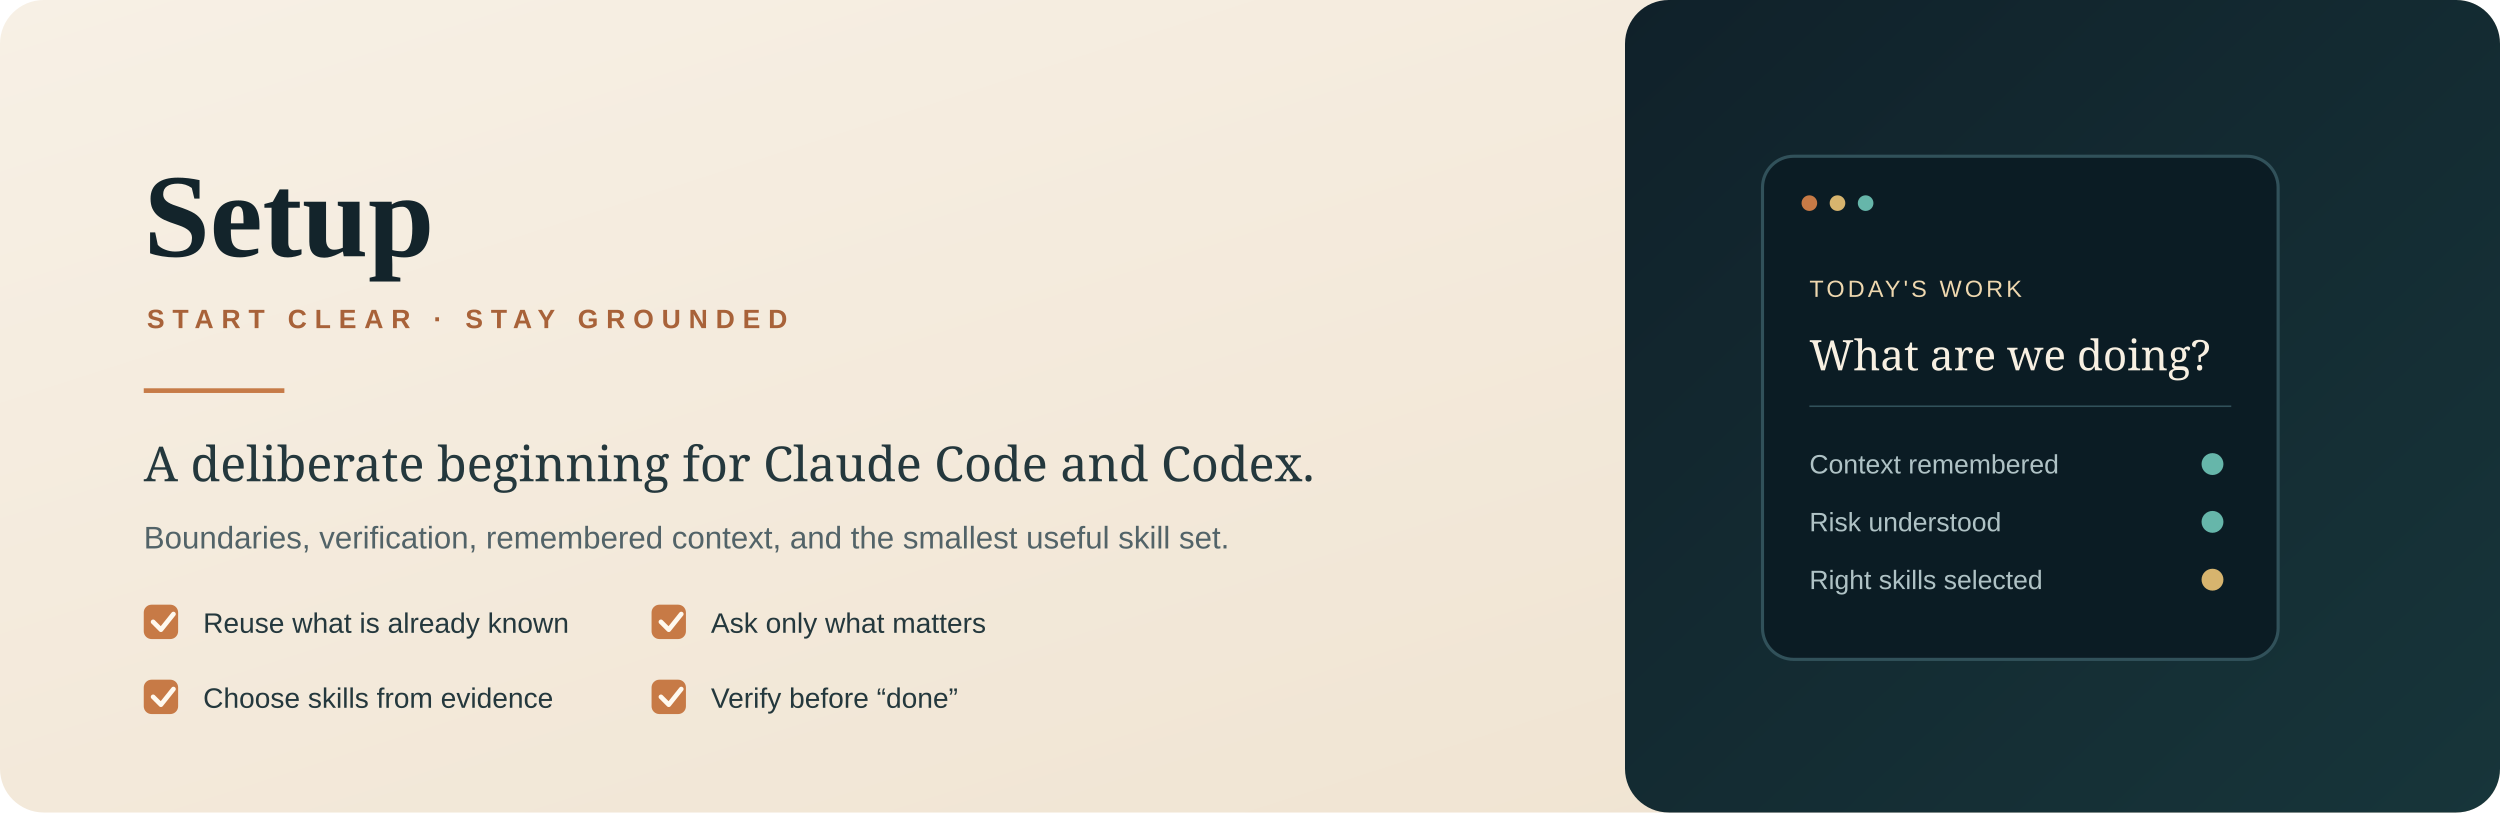
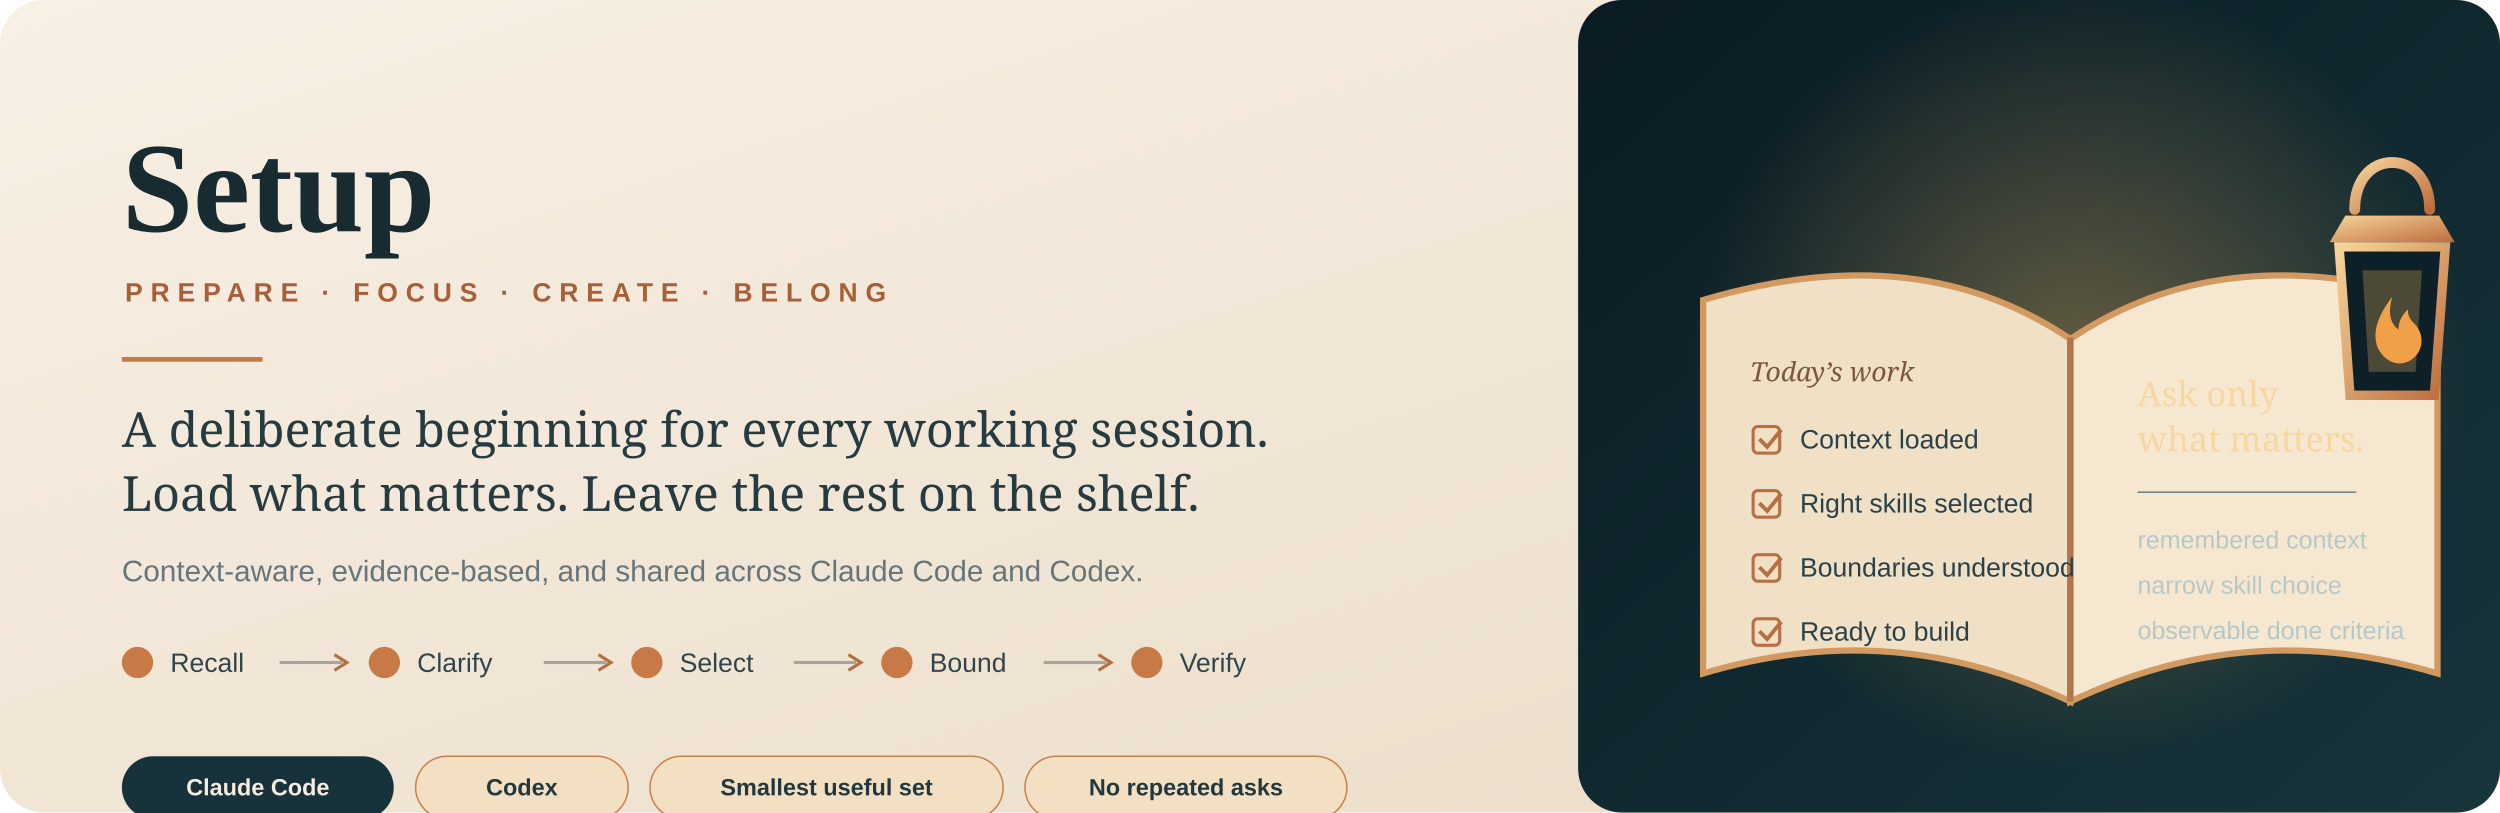
<svg xmlns="http://www.w3.org/2000/svg" viewBox="0 0 1600 520" role="img" aria-labelledby="title desc">
  <defs>
-     <linearGradient id="bg" x1="0" y1="0" x2="1" y2="1">
-       <stop stop-color="#F7F0E5" />
-       <stop offset="1" stop-color="#EFE2CF" />
+     <linearGradient id="paper" x1="0" y1="0" x2="1" y2="1">
+       <stop stop-color="#f8f0e5" />
+       <stop offset="1" stop-color="#eadbc6" />
    </linearGradient>
-     <linearGradient id="ink" x1="0" y1="0" x2="1" y2="1">
-       <stop stop-color="#10212A" />
-       <stop offset="1" stop-color="#17353A" />
+     <linearGradient id="night" x1="0" y1="0" x2="1" y2="1">
+       <stop stop-color="#0a1b23" />
+       <stop offset="1" stop-color="#17353b" />
    </linearGradient>
-     <linearGradient id="gold">
-       <stop stop-color="#E7B06D" />
-       <stop offset="1" stop-color="#B96D3C" />
+     <linearGradient id="ember" x1="0" y1="0" x2="1" y2="1">
+       <stop stop-color="#f7d49b" />
+       <stop offset="1" stop-color="#bd6d3d" />
    </linearGradient>
+     <radialGradient id="glow">
+       <stop stop-color="#f0b660" stop-opacity=".38" />
+       <stop offset="1" stop-color="#f0b660" stop-opacity="0" />
+     </radialGradient>
  </defs>
-   <rect width="1600" height="520" rx="28" fill="url(#bg)" />
-   <rect x="1040" y="0" width="560" height="520" rx="28" fill="url(#ink)" />
-   <g transform="translate(92 92)">
-     <text x="0" y="72" fill="#13242B" font-family="Georgia, 'Times New Roman', serif" font-size="76" font-weight="700">Setup</text>
-     <text x="2" y="118" fill="#A86239" font-family="Arial, sans-serif" font-size="17" font-weight="700" letter-spacing="5">START CLEAR · STAY GROUNDED</text>
-     <line x1="0" y1="158" x2="90" y2="158" stroke="#C67B48" stroke-width="3" />
-     <text x="0" y="216" fill="#24383D" font-family="Georgia, serif" font-size="31">A deliberate beginning for Claude Code and Codex.</text>
-     <text x="0" y="259" fill="#526368" font-family="Arial, sans-serif" font-size="20">Boundaries, verification, remembered context, and the smallest useful skill set.</text>
-     <g transform="translate(0 322)" font-family="Arial, sans-serif" font-size="18">
-       <rect x="0" y="-27" width="22" height="22" rx="5" fill="#C77A46" />
-       <path d="M6 -16l5 5 8-10" fill="none" stroke="#FFF9EF" stroke-width="3" stroke-linecap="round" stroke-linejoin="round" />
-       <text x="38" y="-9" fill="#24383D">Reuse what is already known</text>
-       <rect x="325" y="-27" width="22" height="22" rx="5" fill="#C77A46" />
-       <path d="M331 -16l5 5 8-10" fill="none" stroke="#FFF9EF" stroke-width="3" stroke-linecap="round" stroke-linejoin="round" />
-       <text x="363" y="-9" fill="#24383D">Ask only what matters</text>
-       <rect x="0" y="21" width="22" height="22" rx="5" fill="#C77A46" />
-       <path d="M6 32l5 5 8-10" fill="none" stroke="#FFF9EF" stroke-width="3" stroke-linecap="round" stroke-linejoin="round" />
-       <text x="38" y="39" fill="#24383D">Choose skills from evidence</text>
-       <rect x="325" y="21" width="22" height="22" rx="5" fill="#C77A46" />
-       <path d="M331 32l5 5 8-10" fill="none" stroke="#FFF9EF" stroke-width="3" stroke-linecap="round" stroke-linejoin="round" />
-       <text x="363" y="39" fill="#24383D">Verify before “done”</text>
+   <rect width="1600" height="520" rx="28" fill="url(#paper)" />
+   <rect x="1010" width="590" height="520" rx="28" fill="url(#night)" />
+   <circle cx="1330" cy="240" r="250" fill="url(#glow)" />
+   <g transform="translate(78 76)">
+     <text x="0" y="72" fill="#172b31" font-family="Georgia, 'Times New Roman', serif" font-size="82" font-weight="700">Setup</text>
+     <text x="2" y="117" fill="#a85e36" font-family="Arial, sans-serif" font-size="17" font-weight="700" letter-spacing="5">PREPARE · FOCUS · CREATE · BELONG</text>
+     <line x1="0" y1="154" x2="90" y2="154" stroke="#c77945" stroke-width="3" />
+     <text x="0" y="210" fill="#263b40" font-family="Georgia, serif" font-size="31">A deliberate beginning for every working session.</text>
+     <text x="0" y="251" fill="#263b40" font-family="Georgia, serif" font-size="31">Load what matters. Leave the rest on the shelf.</text>
+     <text x="0" y="296" fill="#65757a" font-family="Arial, sans-serif" font-size="19">Context-aware, evidence-based, and shared across Claude Code and Codex.</text>
+     <g transform="translate(0 338)" font-family="Arial, sans-serif" font-size="17">
+       <g>
+         <circle cx="10" cy="10" r="10" fill="#c77a46" />
+         <text x="31" y="16" fill="#30444a">Recall</text>
+       </g>
+       <path d="M101 10h40" stroke="#a3a6a0" stroke-width="2" />
+       <path d="M136 5l8 5-8 5" fill="none" stroke="#b46e40" stroke-width="2" />
+       <g transform="translate(158 0)">
+         <circle cx="10" cy="10" r="10" fill="#c77a46" />
+         <text x="31" y="16" fill="#30444a">Clarify</text>
+       </g>
+       <path d="M270 10h40" stroke="#a3a6a0" stroke-width="2" />
+       <path d="M305 5l8 5-8 5" fill="none" stroke="#b46e40" stroke-width="2" />
+       <g transform="translate(326 0)">
+         <circle cx="10" cy="10" r="10" fill="#c77a46" />
+         <text x="31" y="16" fill="#30444a">Select</text>
+       </g>
+       <path d="M430 10h40" stroke="#a3a6a0" stroke-width="2" />
+       <path d="M465 5l8 5-8 5" fill="none" stroke="#b46e40" stroke-width="2" />
+       <g transform="translate(486 0)">
+         <circle cx="10" cy="10" r="10" fill="#c77a46" />
+         <text x="31" y="16" fill="#30444a">Bound</text>
+       </g>
+       <path d="M590 10h40" stroke="#a3a6a0" stroke-width="2" />
+       <path d="M625 5l8 5-8 5" fill="none" stroke="#b46e40" stroke-width="2" />
+       <g transform="translate(646 0)">
+         <circle cx="10" cy="10" r="10" fill="#c77a46" />
+         <text x="31" y="16" fill="#30444a">Verify</text>
+       </g>
+     </g>
+     <g transform="translate(0 408)" font-family="Arial, sans-serif" font-size="15" font-weight="700">
+       <rect width="174" height="40" rx="20" fill="#17323a" />
+       <text x="87" y="25" text-anchor="middle" fill="#f7ede0">Claude Code</text>
+       <rect x="188" width="136" height="40" rx="20" fill="#f3dfc1" stroke="#c78550" />
+       <text x="256" y="25" text-anchor="middle" fill="#21383e">Codex</text>
+       <rect x="338" width="226" height="40" rx="20" fill="#f3dfc1" stroke="#c78550" />
+       <text x="451" y="25" text-anchor="middle" fill="#21383e">Smallest useful set</text>
+       <rect x="578" width="206" height="40" rx="20" fill="#f3dfc1" stroke="#c78550" />
+       <text x="681" y="25" text-anchor="middle" fill="#21383e">No repeated asks</text>
    </g>
  </g>
-   <g transform="translate(1128 100)">
-     <rect width="330" height="322" rx="20" fill="#0B1C24" stroke="#31515A" stroke-width="2" />
-     <circle cx="30" cy="30" r="5" fill="#C77A46" />
-     <circle cx="48" cy="30" r="5" fill="#D7B46E" />
-     <circle cx="66" cy="30" r="5" fill="#66B6AA" />
-     <text x="30" y="90" fill="#EFD8AF" font-family="Arial, sans-serif" font-size="15" letter-spacing="2">TODAY'S WORK</text>
-     <text x="30" y="137" fill="#F8F0E2" font-family="Georgia, serif" font-size="27">What are we doing?</text>
-     <line x1="30" y1="160" x2="300" y2="160" stroke="#31515A" />
-     <text x="30" y="203" fill="#AFC2C5" font-family="Arial, sans-serif" font-size="17">Context remembered</text>
-     <circle cx="288" cy="197" r="7" fill="#66B6AA" />
-     <text x="30" y="240" fill="#AFC2C5" font-family="Arial, sans-serif" font-size="17">Risk understood</text>
-     <circle cx="288" cy="234" r="7" fill="#66B6AA" />
-     <text x="30" y="277" fill="#AFC2C5" font-family="Arial, sans-serif" font-size="17">Right skills selected</text>
-     <circle cx="288" cy="271" r="7" fill="#D7B46E" />
+   <g transform="translate(1070 94)">
+     <path d="M20 98c95-28 171-18 235 25v232c-78-37-154-42-235-18z" fill="#efe0c6" stroke="#d29a60" stroke-width="4" />
+     <path d="M255 123c64-43 140-53 235-25v239c-81-24-157-19-235 18z" fill="#f6e8d0" stroke="#d29a60" stroke-width="4" />
+     <path d="M255 122v233" stroke="#b17649" stroke-width="4" />
+     <text x="50" y="150" fill="#7c563f" font-family="Georgia, serif" font-size="17" font-style="italic">Today’s work</text>
+     <g font-family="Arial, sans-serif" font-size="17" fill="#294149">
+       <rect x="52" y="179" width="17" height="17" rx="3" fill="none" stroke="#b86f43" stroke-width="2" />
+       <path d="M56 187l5 5 9-11" fill="none" stroke="#b86f43" stroke-width="2.5" />
+       <text x="82" y="193">Context loaded</text>
+       <rect x="52" y="220" width="17" height="17" rx="3" fill="none" stroke="#b86f43" stroke-width="2" />
+       <path d="M56 228l5 5 9-11" fill="none" stroke="#b86f43" stroke-width="2.5" />
+       <text x="82" y="234">Right skills selected</text>
+       <rect x="52" y="261" width="17" height="17" rx="3" fill="none" stroke="#b86f43" stroke-width="2" />
+       <path d="M56 269l5 5 9-11" fill="none" stroke="#b86f43" stroke-width="2.5" />
+       <text x="82" y="275">Boundaries understood</text>
+       <rect x="52" y="302" width="17" height="17" rx="3" fill="none" stroke="#b86f43" stroke-width="2" />
+       <path d="M56 310l5 5 9-11" fill="none" stroke="#b86f43" stroke-width="2.5" />
+       <text x="82" y="316">Ready to build</text>
+     </g>
+     <text x="298" y="166" fill="#f5d79f" font-family="Georgia, serif" font-size="22">Ask only</text>
+     <text x="298" y="195" fill="#f5d79f" font-family="Georgia, serif" font-size="22">what matters.</text>
+     <line x1="298" y1="221" x2="438" y2="221" stroke="#6a8789" />
+     <text x="298" y="257" fill="#b5c8c7" font-family="Arial, sans-serif" font-size="16">remembered context</text>
+     <text x="298" y="286" fill="#b5c8c7" font-family="Arial, sans-serif" font-size="16">narrow skill choice</text>
+     <text x="298" y="315" fill="#b5c8c7" font-family="Arial, sans-serif" font-size="16">observable done criteria</text>
+     <g transform="translate(405 30)">
+       <path d="M32 10c0-18 10-30 24-30s24 12 24 30" fill="none" stroke="url(#ember)" stroke-width="7" stroke-linecap="round" />
+       <path d="M26 14h60l10 17H16z" fill="url(#ember)" />
+       <path d="M22 34h68l-7 95H29z" fill="#0d2028" stroke="url(#ember)" stroke-width="6" />
+       <path d="M37 49h38l-4 65H41z" fill="#f1b560" fill-opacity=".28" />
+       <path d="M56 66c-10 13-13 24-9 33 4 8 12 12 20 8 9-5 10-16 4-23-3-3-5-5-5-10-4 4-6 8-6 13-5-4-7-10-4-21z" fill="#f0a147" />
+     </g>
  </g>
</svg>
